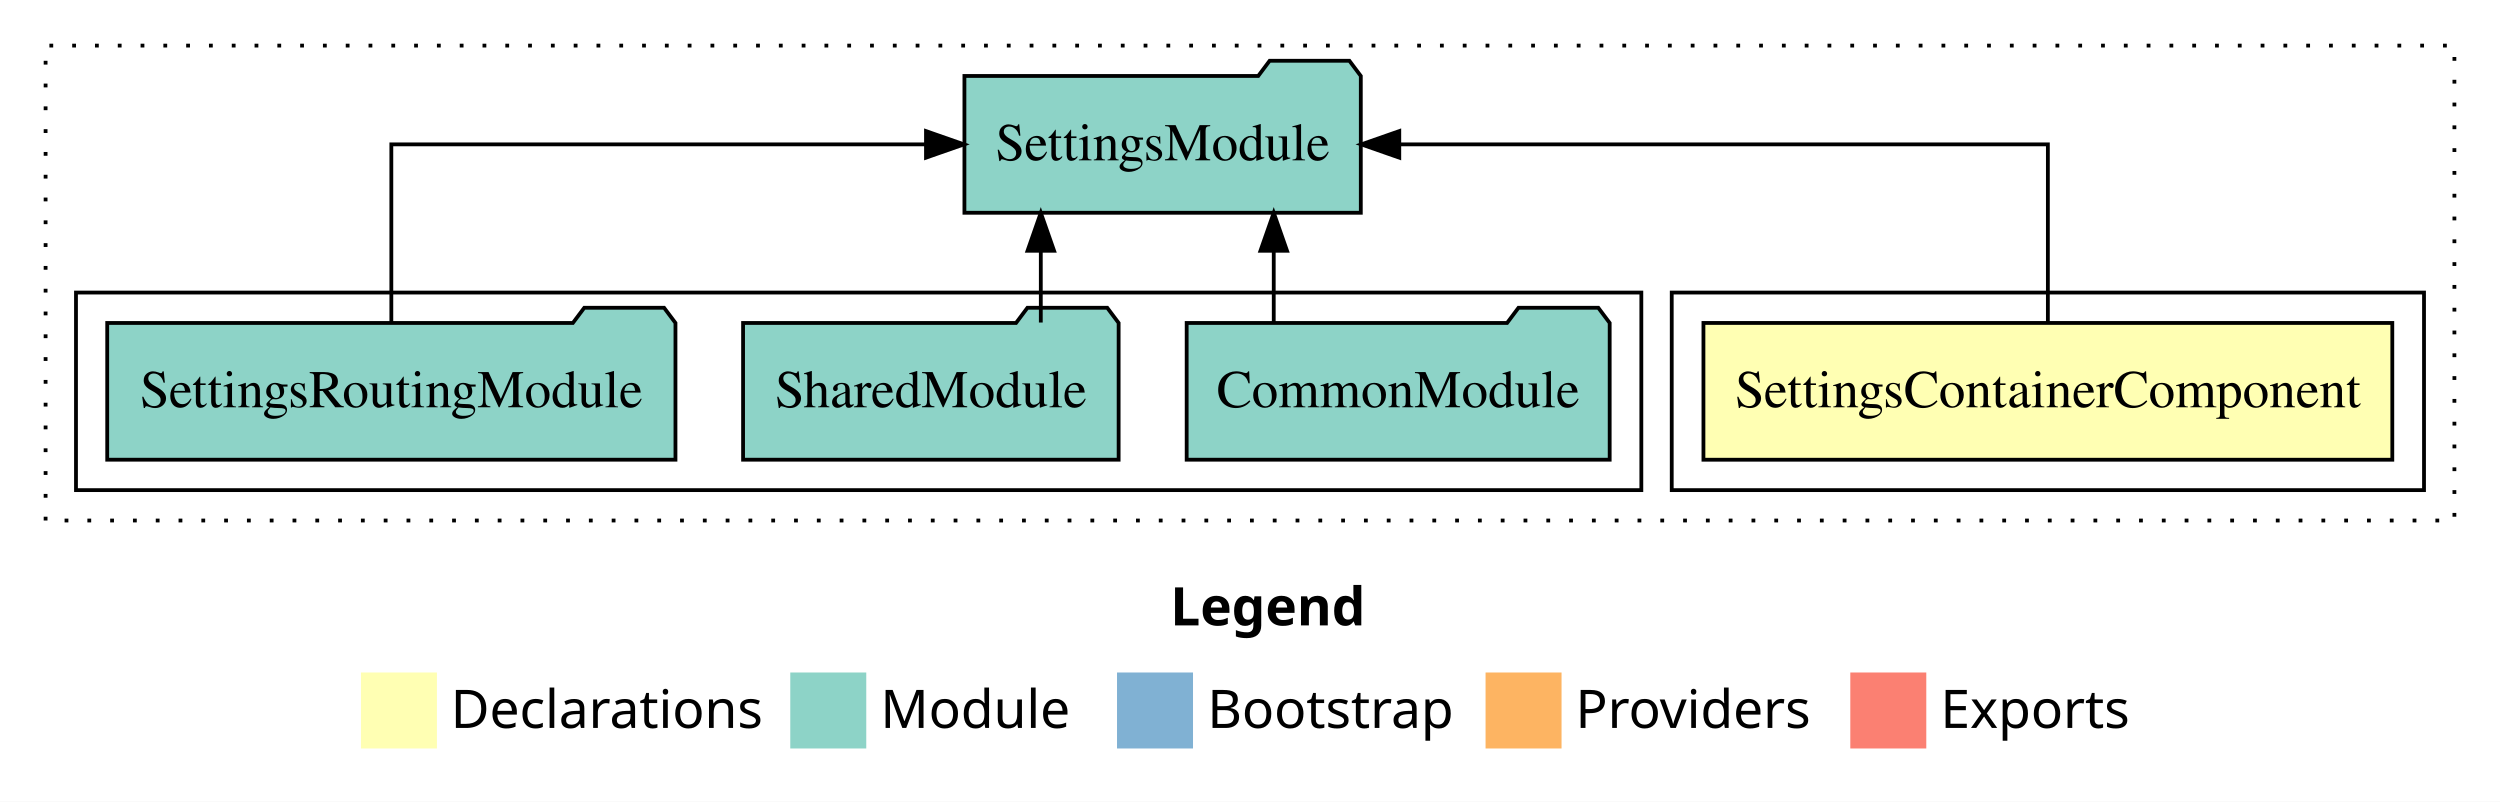
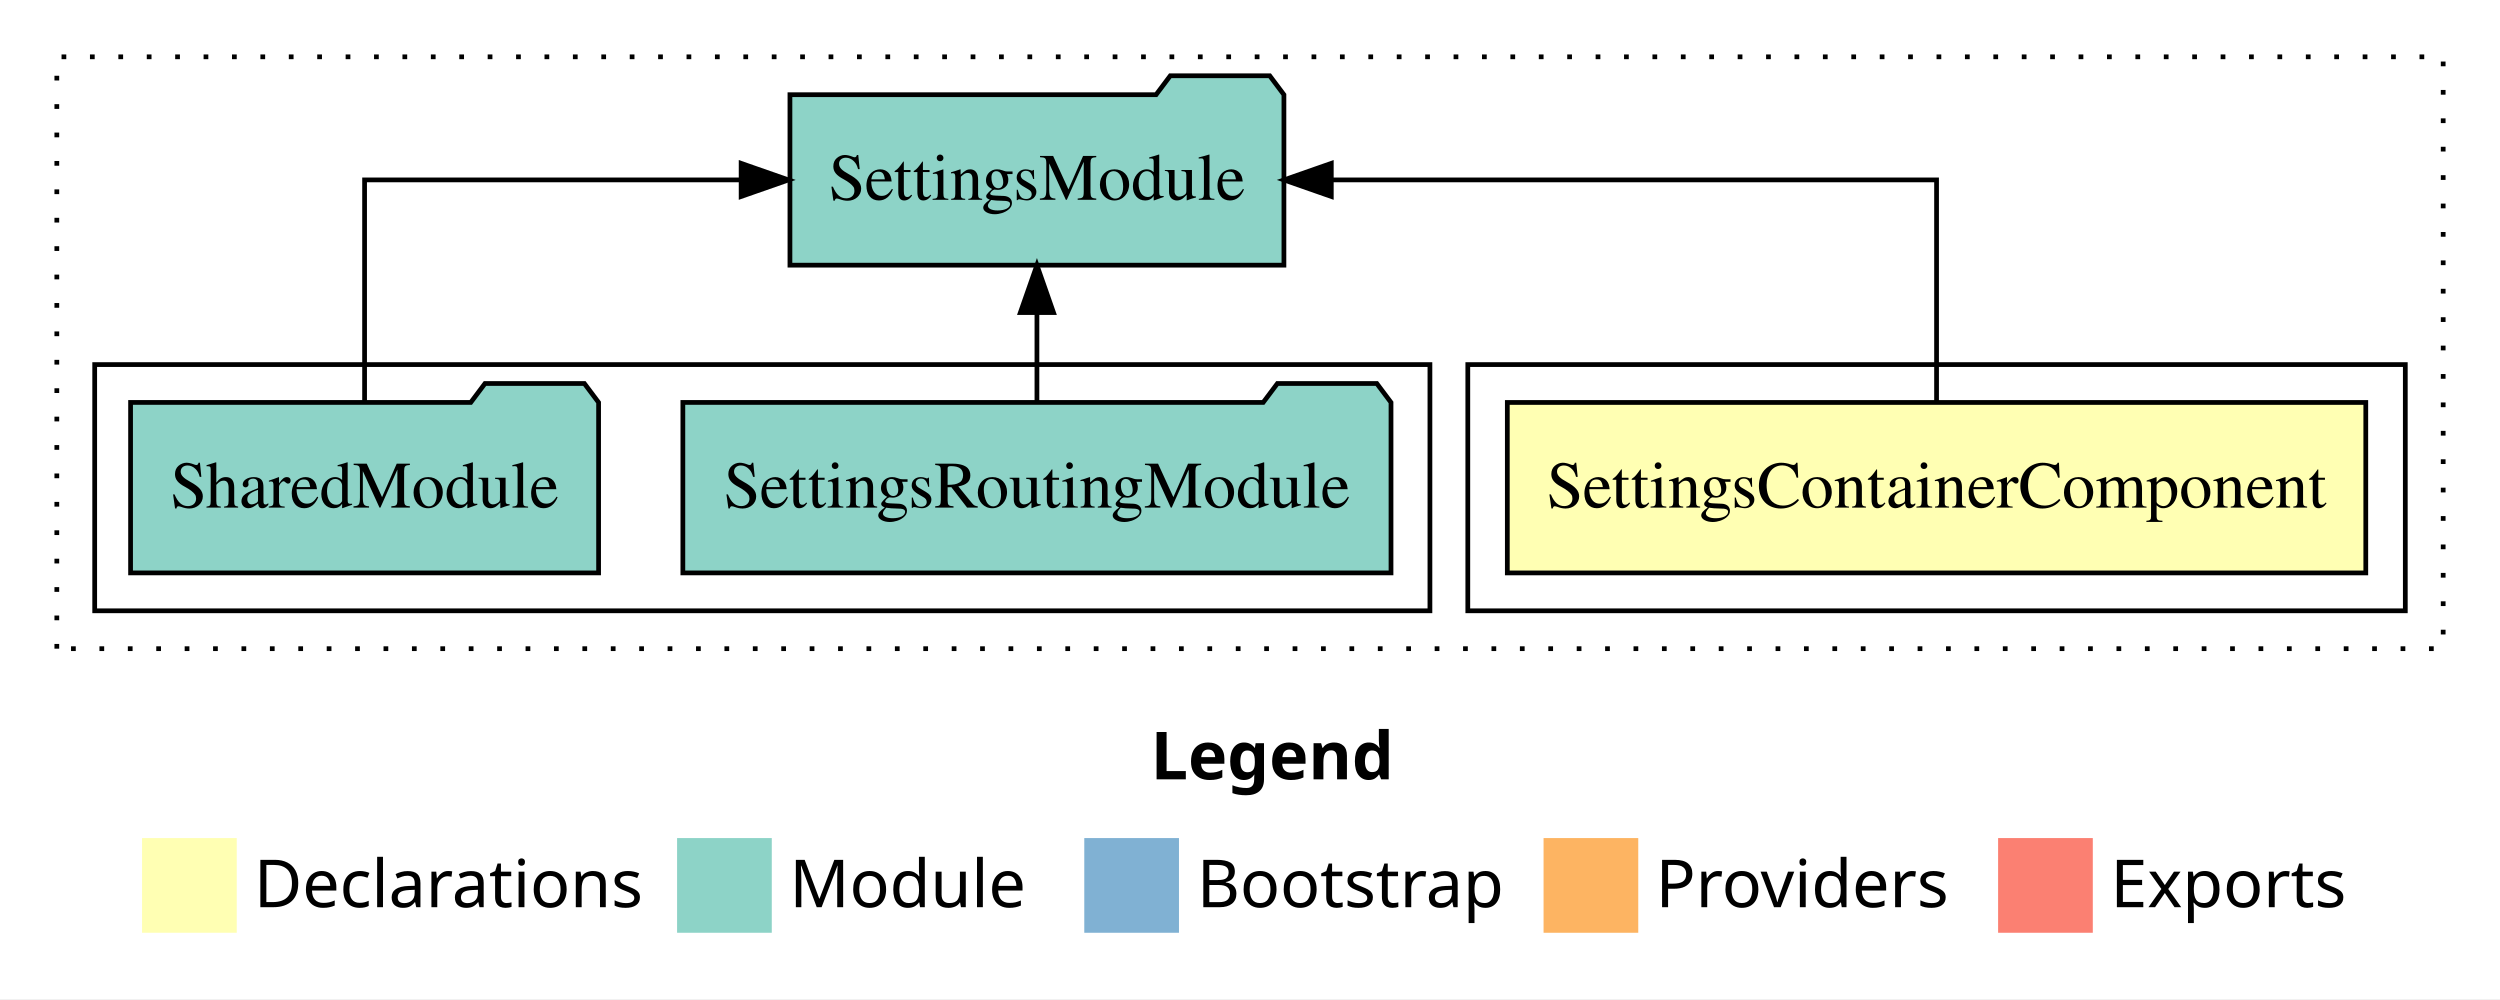
- <svg xmlns="http://www.w3.org/2000/svg" width="658pt" height="211pt" viewBox="0.00 0.00 658.00 211.00">
+ <svg xmlns="http://www.w3.org/2000/svg" width="528pt" height="211pt" viewBox="0.00 0.00 528.00 211.00">
  <g id="graph0" class="graph" transform="scale(1 1) rotate(0) translate(4 207)">
-     <polygon fill="#ffffff" stroke="transparent" points="-4,4 -4,-207 654,-207 654,4 -4,4" />
-     <text text-anchor="start" x="304.009" y="-42.4" font-family="sans-serif" font-weight="bold" font-size="14.00" fill="#000000">Legend</text>
-     <polygon fill="#ffffb3" stroke="transparent" points="91,-10 91,-30 111,-30 111,-10 91,-10" />
-     <text text-anchor="start" x="114.629" y="-15.4" font-family="sans-serif" font-size="14.00" fill="#000000">  Declarations</text>
-     <polygon fill="#8dd3c7" stroke="transparent" points="204,-10 204,-30 224,-30 224,-10 204,-10" />
-     <text text-anchor="start" x="227.725" y="-15.4" font-family="sans-serif" font-size="14.00" fill="#000000">  Module</text>
-     <polygon fill="#80b1d3" stroke="transparent" points="290,-10 290,-30 310,-30 310,-10 290,-10" />
-     <text text-anchor="start" x="313.781" y="-15.4" font-family="sans-serif" font-size="14.00" fill="#000000">  Bootstrap</text>
-     <polygon fill="#fdb462" stroke="transparent" points="387,-10 387,-30 407,-30 407,-10 387,-10" />
-     <text text-anchor="start" x="410.673" y="-15.4" font-family="sans-serif" font-size="14.00" fill="#000000">  Providers</text>
-     <polygon fill="#fb8072" stroke="transparent" points="483,-10 483,-30 503,-30 503,-10 483,-10" />
-     <text text-anchor="start" x="506.726" y="-15.4" font-family="sans-serif" font-size="14.00" fill="#000000">  Exports</text>
+     <polygon fill="#ffffff" stroke="transparent" points="-4,4 -4,-207 524,-207 524,4 -4,4" />
+     <text text-anchor="start" x="239.009" y="-42.4" font-family="sans-serif" font-weight="bold" font-size="14.00" fill="#000000">Legend</text>
+     <polygon fill="#ffffb3" stroke="transparent" points="26,-10 26,-30 46,-30 46,-10 26,-10" />
+     <text text-anchor="start" x="49.629" y="-15.4" font-family="sans-serif" font-size="14.00" fill="#000000">  Declarations</text>
+     <polygon fill="#8dd3c7" stroke="transparent" points="139,-10 139,-30 159,-30 159,-10 139,-10" />
+     <text text-anchor="start" x="162.725" y="-15.4" font-family="sans-serif" font-size="14.00" fill="#000000">  Module</text>
+     <polygon fill="#80b1d3" stroke="transparent" points="225,-10 225,-30 245,-30 245,-10 225,-10" />
+     <text text-anchor="start" x="248.781" y="-15.4" font-family="sans-serif" font-size="14.00" fill="#000000">  Bootstrap</text>
+     <polygon fill="#fdb462" stroke="transparent" points="322,-10 322,-30 342,-30 342,-10 322,-10" />
+     <text text-anchor="start" x="345.673" y="-15.4" font-family="sans-serif" font-size="14.00" fill="#000000">  Providers</text>
+     <polygon fill="#fb8072" stroke="transparent" points="418,-10 418,-30 438,-30 438,-10 418,-10" />
+     <text text-anchor="start" x="441.726" y="-15.4" font-family="sans-serif" font-size="14.00" fill="#000000">  Exports</text>
    <g id="clust1" class="cluster">
-       <polygon fill="none" stroke="#000000" stroke-dasharray="1,5" points="8,-70 8,-195 642,-195 642,-70 8,-70" />
+       <polygon fill="none" stroke="#000000" stroke-dasharray="1,5" points="8,-70 8,-195 512,-195 512,-70 8,-70" />
    </g>
    <g id="clust2" class="cluster">
-       <polygon fill="none" stroke="#000000" points="436,-78 436,-130 634,-130 634,-78 436,-78" />
+       <polygon fill="none" stroke="#000000" points="306,-78 306,-130 504,-130 504,-78 306,-78" />
    </g>
    <g id="clust4" class="cluster">
-       <polygon fill="none" stroke="#000000" points="16,-78 16,-130 428,-130 428,-78 16,-78" />
+       <polygon fill="none" stroke="#000000" points="16,-78 16,-130 298,-130 298,-78 16,-78" />
    </g>
    <g id="node1" class="node">
-       <polygon fill="#ffffb3" stroke="#000000" points="625.654,-122 444.346,-122 444.346,-86 625.654,-86 625.654,-122" />
-       <text text-anchor="middle" x="535" y="-99.8" font-family="Times,serif" font-size="14.00" fill="#000000">SettingsContainerComponent</text>
+       <polygon fill="#ffffb3" stroke="#000000" points="495.654,-122 314.346,-122 314.346,-86 495.654,-86 495.654,-122" />
+       <text text-anchor="middle" x="405" y="-99.8" font-family="Times,serif" font-size="14.00" fill="#000000">SettingsContainerComponent</text>
    </g>
    <g id="node2" class="node">
-       <polygon fill="#8dd3c7" stroke="#000000" points="354.164,-187 351.164,-191 330.164,-191 327.164,-187 249.836,-187 249.836,-151 354.164,-151 354.164,-187" />
-       <text text-anchor="middle" x="302" y="-164.8" font-family="Times,serif" font-size="14.00" fill="#000000">SettingsModule</text>
+       <polygon fill="#8dd3c7" stroke="#000000" points="267.164,-187 264.164,-191 243.164,-191 240.164,-187 162.836,-187 162.836,-151 267.164,-151 267.164,-187" />
+       <text text-anchor="middle" x="215" y="-164.8" font-family="Times,serif" font-size="14.00" fill="#000000">SettingsModule</text>
    </g>
    <g id="edge1" class="edge">
-       <path fill="none" stroke="#000000" d="M535,-122.106C535,-141.339 535,-169 535,-169 535,-169 364.29,-169 364.29,-169" />
-       <polygon fill="#000000" stroke="#000000" points="364.29,-165.5 354.29,-169 364.29,-172.5 364.29,-165.5" />
+       <path fill="none" stroke="#000000" d="M405,-122.106C405,-141.339 405,-169 405,-169 405,-169 277.17,-169 277.17,-169" />
+       <polygon fill="#000000" stroke="#000000" points="277.17,-165.5 267.17,-169 277.17,-172.5 277.17,-165.5" />
    </g>
    <g id="node3" class="node">
-       <polygon fill="#8dd3c7" stroke="#000000" points="419.668,-122 416.668,-126 395.668,-126 392.668,-122 308.332,-122 308.332,-86 419.668,-86 419.668,-122" />
-       <text text-anchor="middle" x="364" y="-99.8" font-family="Times,serif" font-size="14.00" fill="#000000">CommonModule</text>
+       <polygon fill="#8dd3c7" stroke="#000000" points="289.781,-122 286.781,-126 265.781,-126 262.781,-122 140.219,-122 140.219,-86 289.781,-86 289.781,-122" />
+       <text text-anchor="middle" x="215" y="-99.8" font-family="Times,serif" font-size="14.00" fill="#000000">SettingsRoutingModule</text>
    </g>
    <g id="edge2" class="edge">
-       <path fill="none" stroke="#000000" d="M331.249,-122.106C331.249,-122.106 331.249,-140.991 331.249,-140.991" />
-       <polygon fill="#000000" stroke="#000000" points="327.749,-140.991 331.249,-150.991 334.749,-140.991 327.749,-140.991" />
+       <path fill="none" stroke="#000000" d="M215,-122.106C215,-122.106 215,-140.991 215,-140.991" />
+       <polygon fill="#000000" stroke="#000000" points="211.5,-140.991 215,-150.991 218.5,-140.991 211.5,-140.991" />
    </g>
    <g id="node4" class="node">
-       <polygon fill="#8dd3c7" stroke="#000000" points="290.423,-122 287.423,-126 266.423,-126 263.423,-122 191.577,-122 191.577,-86 290.423,-86 290.423,-122" />
-       <text text-anchor="middle" x="241" y="-99.8" font-family="Times,serif" font-size="14.00" fill="#000000">SharedModule</text>
+       <polygon fill="#8dd3c7" stroke="#000000" points="122.423,-122 119.423,-126 98.423,-126 95.423,-122 23.577,-122 23.577,-86 122.423,-86 122.423,-122" />
+       <text text-anchor="middle" x="73" y="-99.8" font-family="Times,serif" font-size="14.00" fill="#000000">SharedModule</text>
    </g>
    <g id="edge3" class="edge">
-       <path fill="none" stroke="#000000" d="M269.94,-122.106C269.94,-122.106 269.94,-140.991 269.94,-140.991" />
-       <polygon fill="#000000" stroke="#000000" points="266.44,-140.991 269.94,-150.991 273.44,-140.991 266.44,-140.991" />
-     </g>
-     <g id="node5" class="node">
-       <polygon fill="#8dd3c7" stroke="#000000" points="173.781,-122 170.781,-126 149.781,-126 146.781,-122 24.219,-122 24.219,-86 173.781,-86 173.781,-122" />
-       <text text-anchor="middle" x="99" y="-99.8" font-family="Times,serif" font-size="14.00" fill="#000000">SettingsRoutingModule</text>
-     </g>
-     <g id="edge4" class="edge">
-       <path fill="none" stroke="#000000" d="M99,-122.106C99,-141.339 99,-169 99,-169 99,-169 239.722,-169 239.722,-169" />
-       <polygon fill="#000000" stroke="#000000" points="239.722,-172.5 249.722,-169 239.722,-165.5 239.722,-172.5" />
+       <path fill="none" stroke="#000000" d="M73,-122.106C73,-141.339 73,-169 73,-169 73,-169 152.528,-169 152.528,-169" />
+       <polygon fill="#000000" stroke="#000000" points="152.528,-172.5 162.528,-169 152.528,-165.5 152.528,-172.5" />
    </g>
  </g>
</svg>
